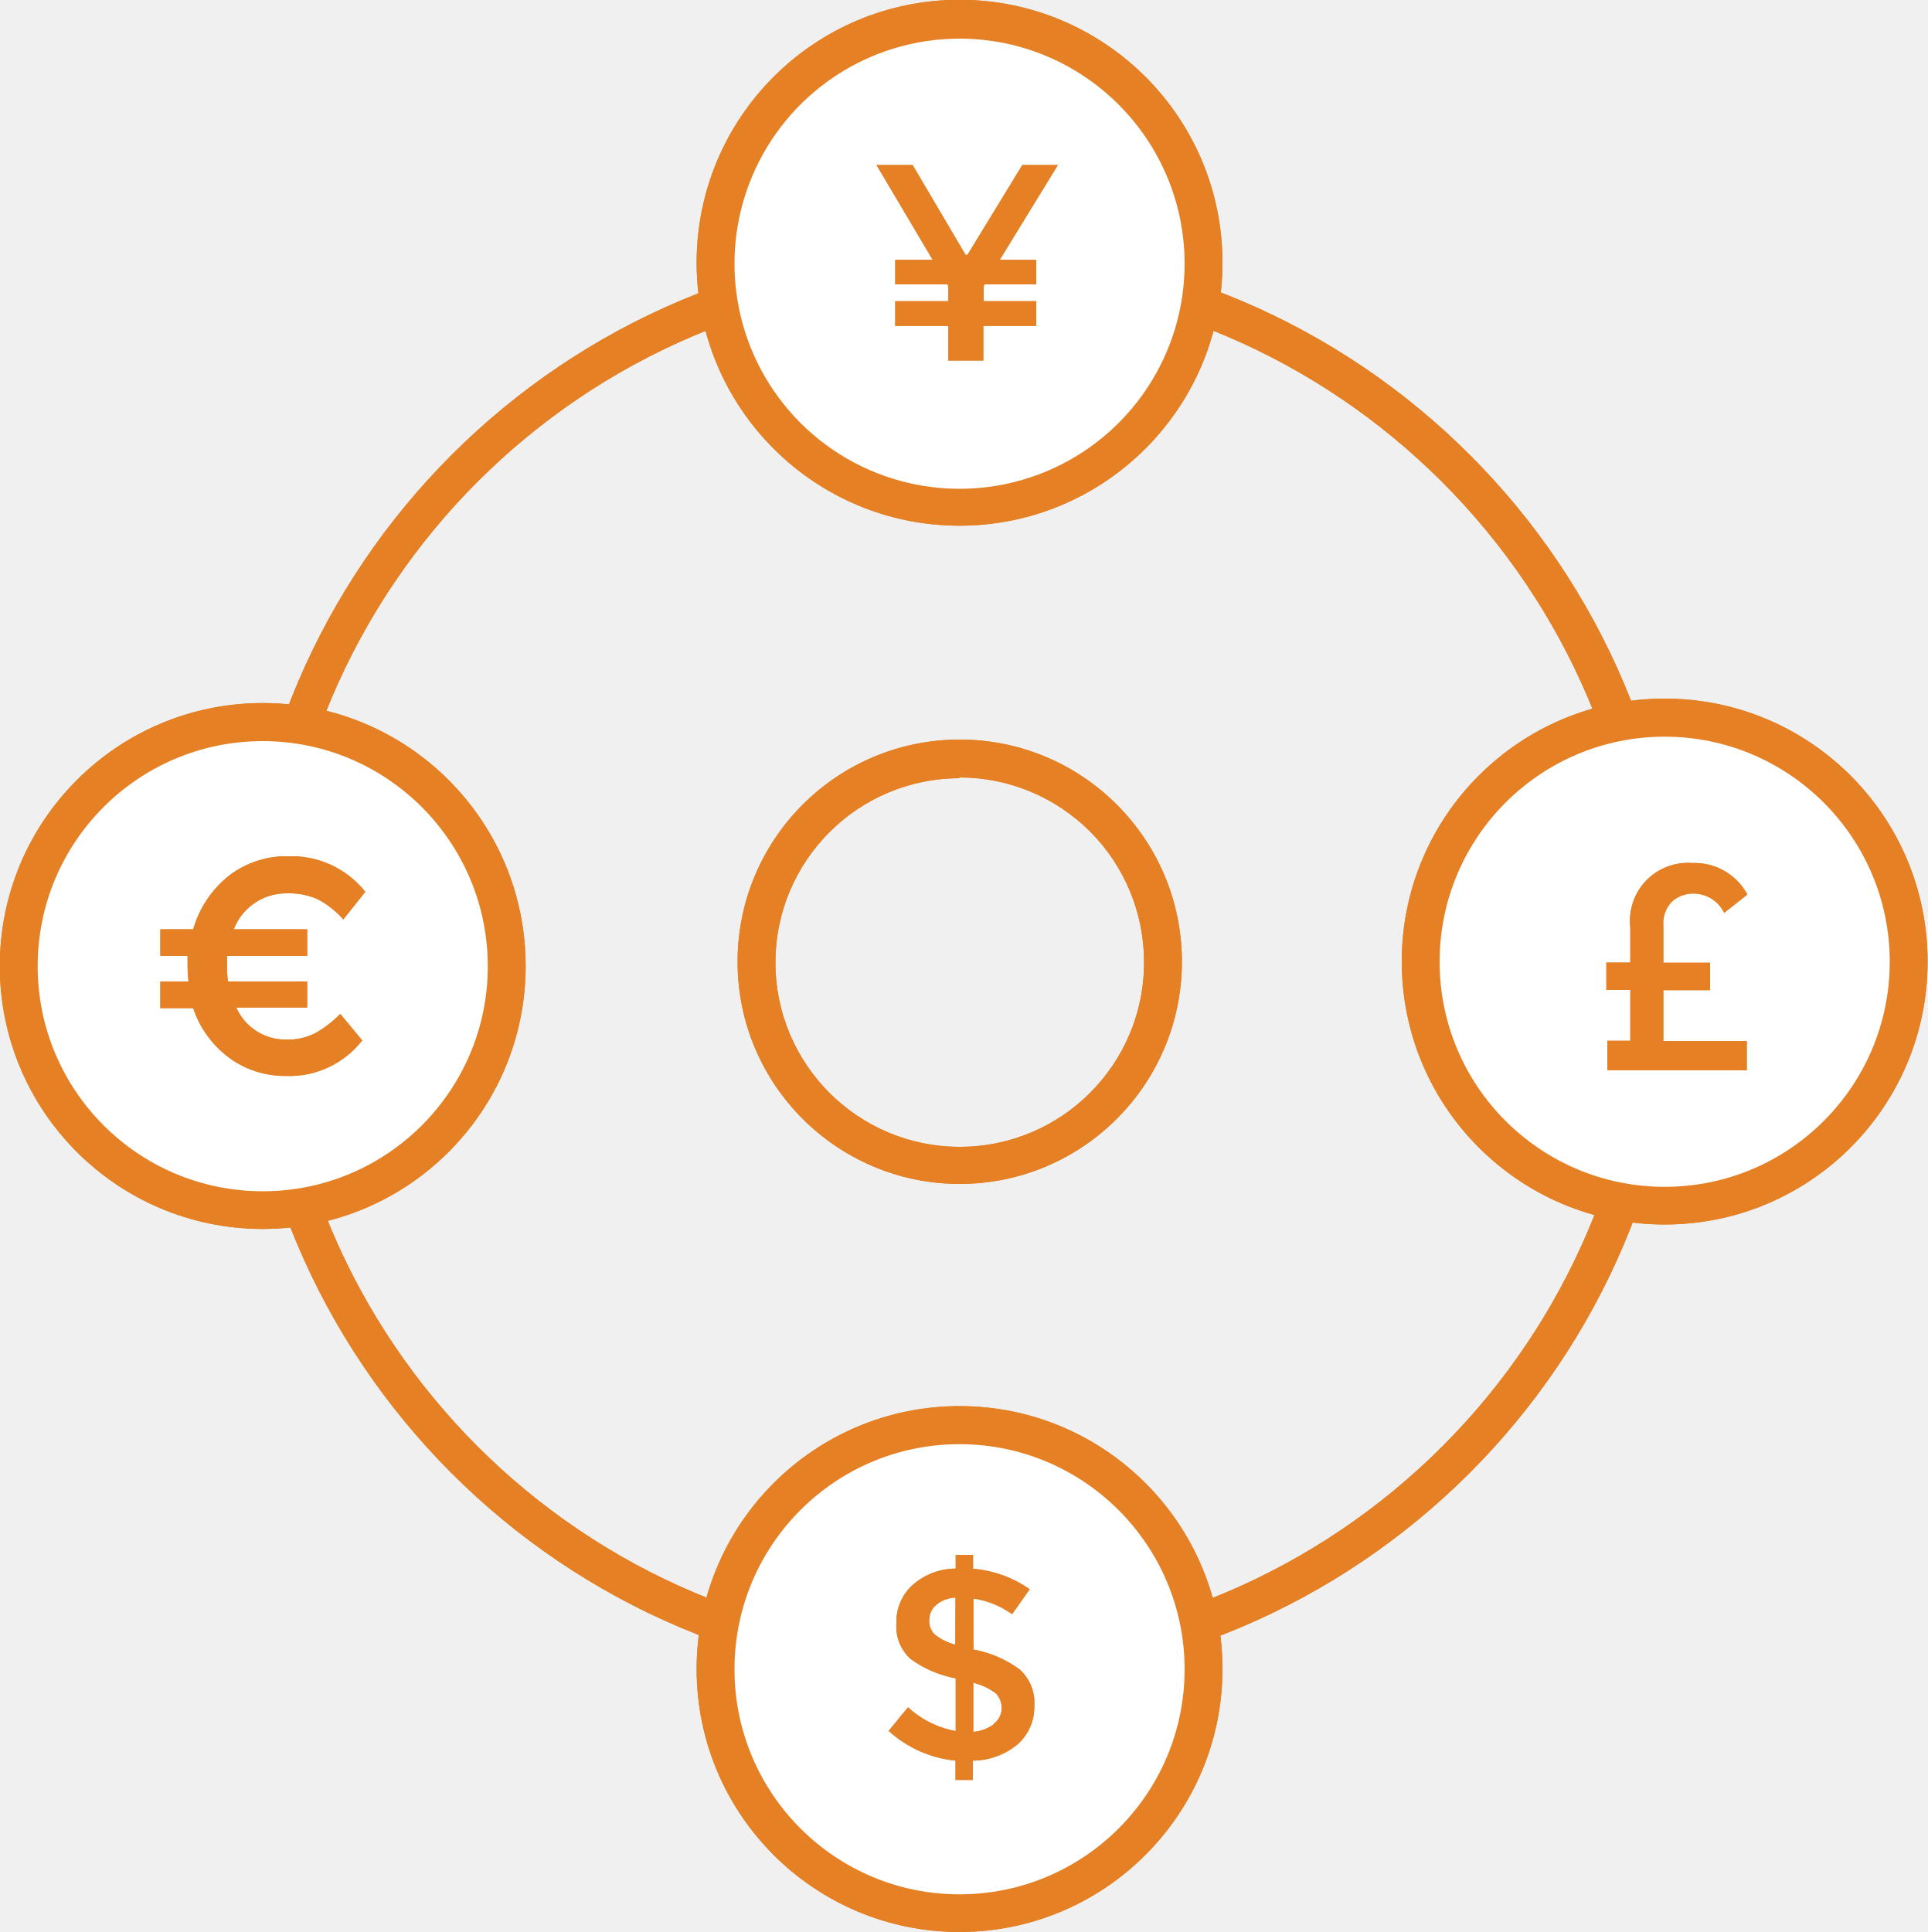
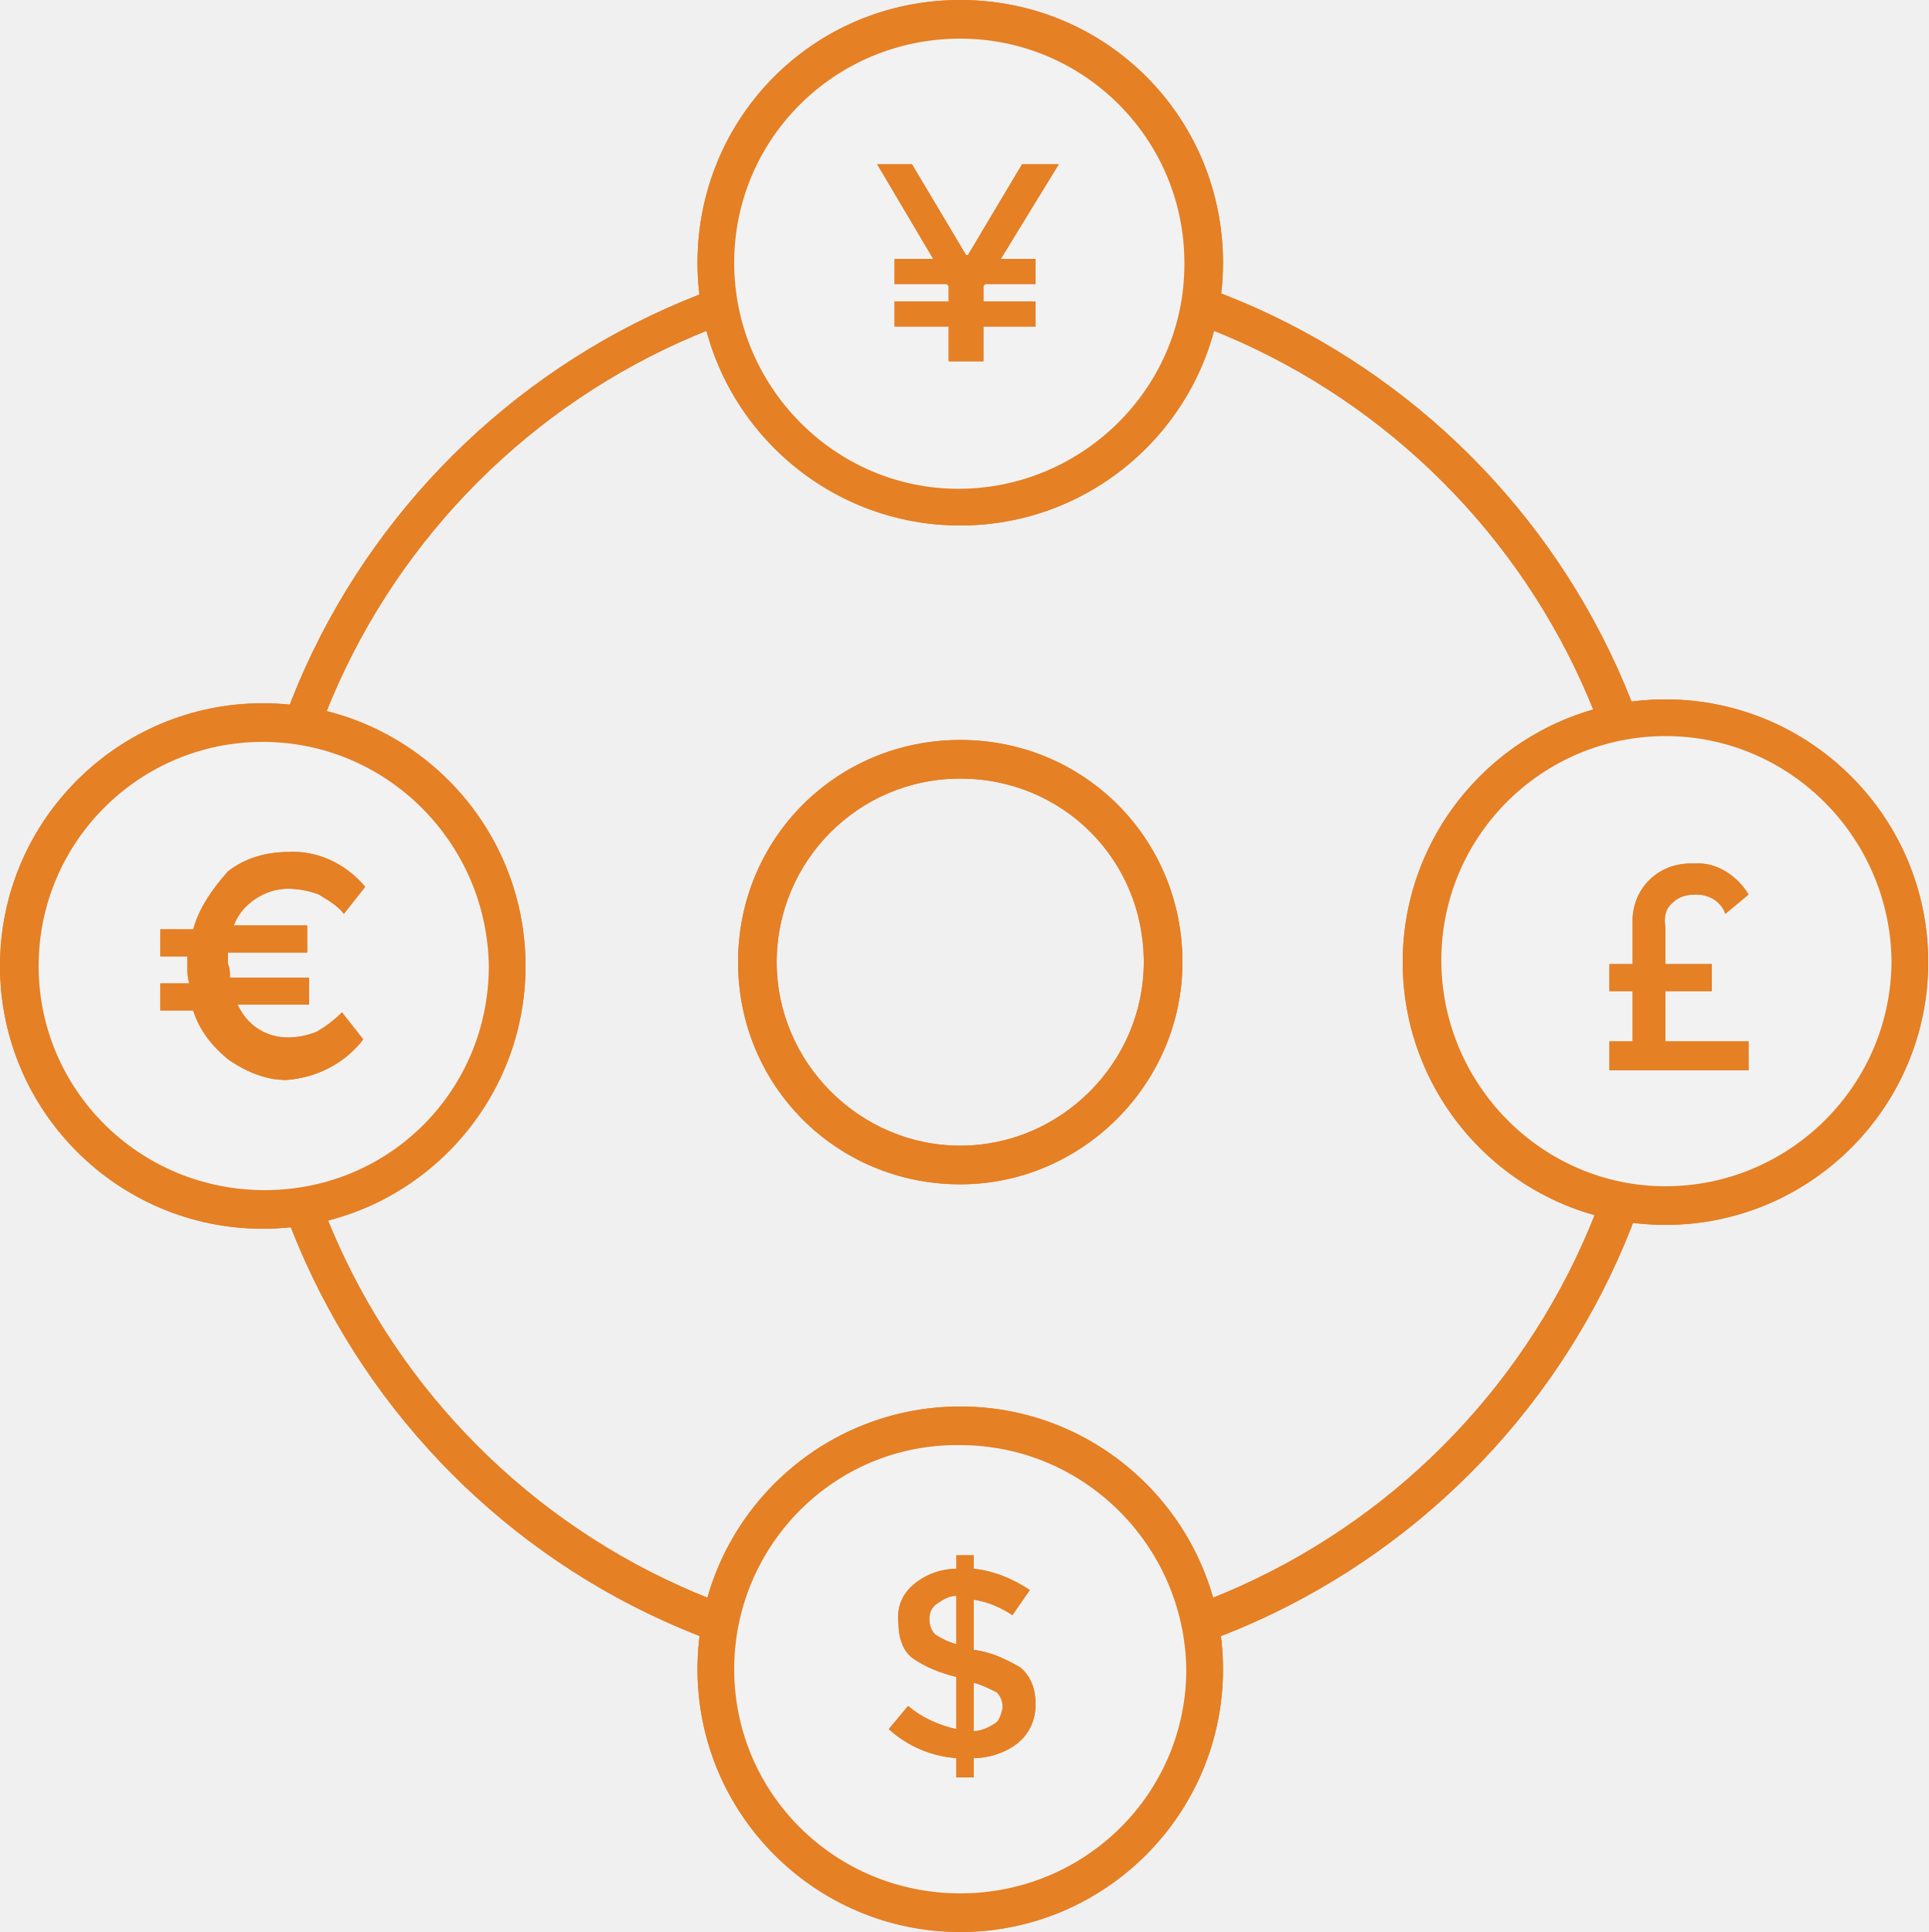
- <svg xmlns="http://www.w3.org/2000/svg" width="99.78" height="100" viewBox="0 0 99.78 100">
-   <defs>
-     <style>.a60fc5bb-a54d-4dcb-9c33-9ffe42c8e9ae{fill:#e58025}.edd6be02-56db-4101-a854-d93c03864d9e{fill:#fff}</style>
-   </defs>
-   <g id="f9444b65-7e54-4feb-9d44-f103fa4cdad1" data-name="Layer 2">
-     <g id="bb6caeeb-2661-4599-af93-43a79b00ac67" data-name="Layer 1">
-       <path class="a60fc5bb-a54d-4dcb-9c33-9ffe42c8e9ae" d="M49.68 87.17A37.27 37.27 0 1 1 87 49.9a37.31 37.31 0 0 1-37.32 37.27zm0-72.58A35.31 35.31 0 1 0 85 49.9a35.35 35.35 0 0 0-35.32-35.31z" />
-       <path class="a60fc5bb-a54d-4dcb-9c33-9ffe42c8e9ae" d="M49.68 87.17A37.27 37.27 0 1 1 87 49.9a37.31 37.31 0 0 1-37.32 37.27zm0-72.58A35.31 35.31 0 1 0 85 49.9a35.35 35.35 0 0 0-35.32-35.31z" />
-       <path class="a60fc5bb-a54d-4dcb-9c33-9ffe42c8e9ae" d="M49.68 61.28a11.5 11.5 0 1 1 11.5-11.5 11.51 11.51 0 0 1-11.5 11.5zm0-21a9.54 9.54 0 1 0 9.54 9.54 9.55 9.55 0 0 0-9.54-9.58z" />
-       <path class="a60fc5bb-a54d-4dcb-9c33-9ffe42c8e9ae" d="M49.68 61.28a11.5 11.5 0 1 1 11.5-11.5 11.51 11.51 0 0 1-11.5 11.5zm0-21a9.54 9.54 0 1 0 9.54 9.54 9.55 9.55 0 0 0-9.54-9.58z" />
-       <circle class="a60fc5bb-a54d-4dcb-9c33-9ffe42c8e9ae" cx="13.6" cy="50.01" r="12.62" />
-       <path class="a60fc5bb-a54d-4dcb-9c33-9ffe42c8e9ae" d="M13.6 63.61A13.61 13.61 0 1 1 27.21 50 13.61 13.61 0 0 1 13.6 63.61zm0-25.25A11.65 11.65 0 1 0 25.25 50 11.66 11.66 0 0 0 13.6 38.36z" />
-       <circle class="edd6be02-56db-4101-a854-d93c03864d9e" cx="13.6" cy="50.01" r="12.62" />
-       <path class="a60fc5bb-a54d-4dcb-9c33-9ffe42c8e9ae" d="M13.6 63.61A13.61 13.61 0 1 1 27.21 50 13.61 13.61 0 0 1 13.6 63.61zm0-25.25A11.65 11.65 0 1 0 25.25 50 11.66 11.66 0 0 0 13.6 38.36z" />
-       <circle class="a60fc5bb-a54d-4dcb-9c33-9ffe42c8e9ae" cx="86.17" cy="49.78" r="12.62" />
-       <path class="a60fc5bb-a54d-4dcb-9c33-9ffe42c8e9ae" d="M86.17 63.38a13.61 13.61 0 1 1 13.61-13.6 13.61 13.61 0 0 1-13.61 13.6zm0-25.25a11.65 11.65 0 1 0 11.65 11.65 11.66 11.66 0 0 0-11.65-11.65z" />
-       <circle class="edd6be02-56db-4101-a854-d93c03864d9e" cx="86.17" cy="49.78" r="12.62" />
-       <path class="a60fc5bb-a54d-4dcb-9c33-9ffe42c8e9ae" d="M86.17 63.38a13.61 13.61 0 1 1 13.61-13.6 13.61 13.61 0 0 1-13.61 13.6zm0-25.25a11.65 11.65 0 1 0 11.65 11.65 11.66 11.66 0 0 0-11.65-11.65z" />
-       <circle class="a60fc5bb-a54d-4dcb-9c33-9ffe42c8e9ae" cx="49.68" cy="13.6" r="12.62" />
-       <path class="a60fc5bb-a54d-4dcb-9c33-9ffe42c8e9ae" d="M49.68 27.21a13.61 13.61 0 1 1 13.6-13.61 13.62 13.62 0 0 1-13.6 13.61zm0-25.21a11.65 11.65 0 1 0 11.64 11.6A11.66 11.66 0 0 0 49.68 2z" />
-       <circle class="edd6be02-56db-4101-a854-d93c03864d9e" cx="49.68" cy="13.6" r="12.62" />
-       <path class="a60fc5bb-a54d-4dcb-9c33-9ffe42c8e9ae" d="M49.68 27.21a13.61 13.61 0 1 1 13.6-13.61 13.62 13.62 0 0 1-13.6 13.61zm0-25.21a11.65 11.65 0 1 0 11.64 11.6A11.66 11.66 0 0 0 49.68 2z" />
-       <circle class="a60fc5bb-a54d-4dcb-9c33-9ffe42c8e9ae" cx="49.68" cy="86.4" r="12.62" />
-       <path class="a60fc5bb-a54d-4dcb-9c33-9ffe42c8e9ae" d="M49.68 100a13.61 13.61 0 1 1 13.6-13.6 13.62 13.62 0 0 1-13.6 13.6zm0-25.25A11.65 11.65 0 1 0 61.32 86.4a11.66 11.66 0 0 0-11.64-11.65z" />
-       <circle class="edd6be02-56db-4101-a854-d93c03864d9e" cx="49.68" cy="86.4" r="12.62" />
-       <path class="a60fc5bb-a54d-4dcb-9c33-9ffe42c8e9ae" d="M49.68 100a13.61 13.61 0 1 1 13.6-13.6 13.62 13.62 0 0 1-13.6 13.6zm0-25.25A11.65 11.65 0 1 0 61.32 86.4a11.66 11.66 0 0 0-11.64-11.65z" />
-       <path class="a60fc5bb-a54d-4dcb-9c33-9ffe42c8e9ae" d="M50.39 85.38v-2.64a4.54 4.54 0 0 1 2 .81l.91-1.29a5.94 5.94 0 0 0-2.93-1.06v-.72h-.9v.71a3.4 3.4 0 0 0-2.22.84 2.57 2.57 0 0 0-.85 2 2.26 2.26 0 0 0 .74 1.84 5.73 5.73 0 0 0 2.33 1v2.73A5 5 0 0 1 47 88.37l-1 1.22a6 6 0 0 0 3.46 1.54v1h.9v-1a3.68 3.68 0 0 0 2.31-.84 2.58 2.58 0 0 0 .87-2 2.32 2.32 0 0 0-.76-1.88 5.77 5.77 0 0 0-2.39-1.03zm-.94-.25a2.9 2.9 0 0 1-1.07-.53 1 1 0 0 1-.28-.75 1 1 0 0 1 .36-.78 1.65 1.65 0 0 1 1-.38zm2 4.11a2 2 0 0 1-1.07.4V87.1a3.13 3.13 0 0 1 1.16.54 1.07 1.07 0 0 1 .31.79 1 1 0 0 1-.43.81z" />
-       <path class="a60fc5bb-a54d-4dcb-9c33-9ffe42c8e9ae" d="M50.39 85.38v-2.64a4.54 4.54 0 0 1 2 .81l.91-1.29a5.94 5.94 0 0 0-2.93-1.06v-.72h-.9v.71a3.4 3.4 0 0 0-2.22.84 2.57 2.57 0 0 0-.85 2 2.26 2.26 0 0 0 .74 1.84 5.73 5.73 0 0 0 2.33 1v2.73A5 5 0 0 1 47 88.37l-1 1.22a6 6 0 0 0 3.46 1.54v1h.9v-1a3.68 3.68 0 0 0 2.31-.84 2.58 2.58 0 0 0 .87-2 2.32 2.32 0 0 0-.76-1.88 5.77 5.77 0 0 0-2.39-1.03zm-.94-.25a2.9 2.9 0 0 1-1.07-.53 1 1 0 0 1-.28-.75 1 1 0 0 1 .36-.78 1.65 1.65 0 0 1 1-.38zm2 4.11a2 2 0 0 1-1.07.4V87.1a3.13 3.13 0 0 1 1.16.54 1.07 1.07 0 0 1 .31.79 1 1 0 0 1-.43.81zM18.75 53.85l-1.14-1.37a5.55 5.55 0 0 1-1.3 1 3.08 3.08 0 0 1-1.48.33 2.79 2.79 0 0 1-2.6-1.66h3.67V50.8h-4.1a5.74 5.74 0 0 1-.05-.74v-.58h4.15V48.1h-3.8a2.9 2.9 0 0 1 2.78-1.86 3.62 3.62 0 0 1 1.56.3 4.67 4.67 0 0 1 1.33 1.05l1.14-1.43a4.89 4.89 0 0 0-4-1.84 4.88 4.88 0 0 0-3.05 1A5.48 5.48 0 0 0 10 48.1H8.3v1.38h1.41v.56a6.47 6.47 0 0 0 .05.76H8.3v1.38H10a5.26 5.26 0 0 0 1.85 2.56 4.85 4.85 0 0 0 2.94.95 4.78 4.78 0 0 0 3.96-1.84z" />
-       <path class="a60fc5bb-a54d-4dcb-9c33-9ffe42c8e9ae" d="M18.75 53.85l-1.14-1.37a5.55 5.55 0 0 1-1.3 1 3.08 3.08 0 0 1-1.48.33 2.79 2.79 0 0 1-2.6-1.66h3.67V50.8h-4.1a5.74 5.74 0 0 1-.05-.74v-.58h4.15V48.1h-3.8a2.9 2.9 0 0 1 2.78-1.86 3.62 3.62 0 0 1 1.56.3 4.67 4.67 0 0 1 1.33 1.05l1.14-1.43a4.89 4.89 0 0 0-4-1.84 4.88 4.88 0 0 0-3.05 1A5.48 5.48 0 0 0 10 48.1H8.3v1.38h1.41v.56a6.47 6.47 0 0 0 .05.76H8.3v1.38H10a5.26 5.26 0 0 0 1.85 2.56 4.85 4.85 0 0 0 2.94.95 4.78 4.78 0 0 0 3.96-1.84zM46.34 13.45v1.27h2.7l.05.09v.78h-2.75v1.28h2.75v1.79h1.81v-1.79h2.74v-1.28h-2.72v-.78l.04-.09h2.68v-1.27h-1.89l3.01-4.91h-1.84l-2.84 4.65h-.1l-2.74-4.65h-1.87l2.91 4.91h-1.94z" />
-       <path class="a60fc5bb-a54d-4dcb-9c33-9ffe42c8e9ae" d="M46.34 13.45v1.27h2.7l.05.09v.78h-2.75v1.28h2.75v1.79h1.81v-1.79h2.74v-1.28h-2.72v-.78l.04-.09h2.68v-1.27h-1.89l3.01-4.91h-1.84l-2.84 4.65h-.1l-2.74-4.65h-1.87l2.91 4.91h-1.94zM86.56 46.65a1.66 1.66 0 0 1 1.15-.4 1.77 1.77 0 0 1 1.54 1l1.2-.95a3.1 3.1 0 0 0-2.85-1.63A3 3 0 0 0 84.39 48v1.82h-1.24v1.42h1.24v2.63H83.2v1.53h7.22v-1.52H86.1v-2.63h2.42v-1.42H86.1v-1.9a1.62 1.62 0 0 1 .46-1.28z" />
-       <path class="a60fc5bb-a54d-4dcb-9c33-9ffe42c8e9ae" d="M86.56 46.65a1.66 1.66 0 0 1 1.15-.4 1.77 1.77 0 0 1 1.54 1l1.2-.95a3.1 3.1 0 0 0-2.85-1.63A3 3 0 0 0 84.39 48v1.82h-1.24v1.42h1.24v2.63H83.2v1.53h7.22v-1.52H86.1v-2.63h2.42v-1.42H86.1v-1.9a1.62 1.62 0 0 1 .46-1.28z" />
+ <svg xmlns="http://www.w3.org/2000/svg" version="1.1" id="Layer_1" x="0" y="0" viewBox="0 0 99.8 100" xml:space="preserve">
+   <style>.st0{fill:#e58025}.st1{fill:#f2f2f2}</style>
+   <g id="f9444b65-7e54-4feb-9d44-f103fa4cdad1">
+     <g id="bb6caeeb-2661-4599-af93-43a79b00ac67">
+       <path class="st0" d="M49.7 87.2c-20.6 0-37.2-16.7-37.2-37.3 0-20.6 16.7-37.2 37.3-37.2C70.3 12.7 87 29.3 87 49.9S70.3 87.2 49.7 87.2zm0-72.6c-19.5 0-35.3 15.8-35.3 35.3 0 19.5 15.8 35.3 35.3 35.3C69.2 85.2 85 69.4 85 49.9c0-19.5-15.8-35.3-35.3-35.3z" />
+       <path class="st0" d="M49.7 87.2c-20.6 0-37.2-16.7-37.2-37.3 0-20.6 16.7-37.2 37.3-37.2C70.3 12.7 87 29.3 87 49.9S70.3 87.2 49.7 87.2zm0-72.6c-19.5 0-35.3 15.8-35.3 35.3 0 19.5 15.8 35.3 35.3 35.3C69.2 85.2 85 69.4 85 49.9c0-19.5-15.8-35.3-35.3-35.3z" />
+       <path class="st0" d="M49.7 61.3c-6.4 0-11.5-5.1-11.5-11.5s5.1-11.5 11.5-11.5 11.5 5.1 11.5 11.5c0 6.3-5.2 11.5-11.5 11.5zm0-21c-5.3 0-9.5 4.3-9.5 9.5s4.3 9.5 9.5 9.5 9.5-4.3 9.5-9.5c0-5.3-4.2-9.5-9.5-9.5 0-.1 0-.1 0 0z" />
+       <path class="st0" d="M49.7 61.3c-6.4 0-11.5-5.1-11.5-11.5s5.1-11.5 11.5-11.5 11.5 5.1 11.5 11.5c0 6.3-5.2 11.5-11.5 11.5zm0-21c-5.3 0-9.5 4.3-9.5 9.5s4.3 9.5 9.5 9.5 9.5-4.3 9.5-9.5c0-5.3-4.2-9.5-9.5-9.5 0-.1 0-.1 0 0z" />
+       <circle class="st0" cx="13.6" cy="50" r="12.6" />
+       <path class="st0" d="M13.6 63.6C6.1 63.6 0 57.5 0 50s6.1-13.6 13.6-13.6S27.2 42.5 27.2 50s-6.1 13.6-13.6 13.6zm0-25.2C7.2 38.4 2 43.6 2 50s5.2 11.6 11.7 11.6S25.3 56.4 25.3 50c-.1-6.4-5.3-11.6-11.7-11.6z" />
+       <circle class="st1" cx="13.6" cy="50" r="12.6" />
+       <path class="st0" d="M13.6 63.6C6.1 63.6 0 57.5 0 50s6.1-13.6 13.6-13.6S27.2 42.5 27.2 50s-6.1 13.6-13.6 13.6zm0-25.2C7.2 38.4 2 43.6 2 50s5.2 11.6 11.7 11.6S25.3 56.4 25.3 50c-.1-6.4-5.3-11.6-11.7-11.6z" />
+       <circle class="st0" cx="86.2" cy="49.8" r="12.6" />
+       <path class="st0" d="M86.2 63.4c-7.5 0-13.6-6.1-13.6-13.6s6.1-13.6 13.6-13.6 13.6 6.1 13.6 13.6-6.1 13.6-13.6 13.6zm0-25.3c-6.4 0-11.6 5.2-11.6 11.6s5.2 11.7 11.6 11.7c6.4 0 11.7-5.2 11.7-11.7-.1-6.4-5.3-11.6-11.7-11.6z" />
+       <circle class="st1" cx="86.2" cy="49.8" r="12.6" />
+       <path class="st0" d="M86.2 63.4c-7.5 0-13.6-6.1-13.6-13.6s6.1-13.6 13.6-13.6 13.6 6.1 13.6 13.6-6.1 13.6-13.6 13.6zm0-25.3c-6.4 0-11.6 5.2-11.6 11.6s5.2 11.7 11.6 11.7c6.4 0 11.7-5.2 11.7-11.7-.1-6.4-5.3-11.6-11.7-11.6z" />
+       <circle class="st0" cx="49.7" cy="13.6" r="12.6" />
+       <path class="st0" d="M49.7 27.2c-7.5 0-13.6-6.1-13.6-13.6S42.1 0 49.7 0s13.6 6.1 13.6 13.6-6.1 13.6-13.6 13.6zm0-25.2C43.2 2 38 7.2 38 13.6c0 6.4 5.2 11.7 11.6 11.7 6.4 0 11.7-5.2 11.7-11.6v-.1C61.3 7.2 56.1 2 49.7 2z" />
+       <circle class="st1" cx="49.7" cy="13.6" r="12.6" />
+       <path class="st0" d="M49.7 27.2c-7.5 0-13.6-6.1-13.6-13.6S42.1 0 49.7 0s13.6 6.1 13.6 13.6-6.1 13.6-13.6 13.6zm0-25.2C43.2 2 38 7.2 38 13.6c0 6.4 5.2 11.7 11.6 11.7 6.4 0 11.7-5.2 11.7-11.6v-.1C61.3 7.2 56.1 2 49.7 2z" />
+       <circle class="st0" cx="49.7" cy="86.4" r="12.6" />
+       <path class="st0" d="M49.7 100c-7.5 0-13.6-6.1-13.6-13.6s6.1-13.6 13.6-13.6 13.6 6.1 13.6 13.6S57.2 100 49.7 100zm0-25.2C43.2 74.7 38 80 38 86.4 38 92.8 43.2 98 49.7 98s11.7-5.2 11.7-11.6c-.1-6.4-5.3-11.6-11.7-11.6z" />
+       <circle class="st1" cx="49.7" cy="86.4" r="12.6" />
+       <path class="st0" d="M49.7 100c-7.5 0-13.6-6.1-13.6-13.6s6.1-13.6 13.6-13.6 13.6 6.1 13.6 13.6S57.2 100 49.7 100zm0-25.2C43.2 74.7 38 80 38 86.4 38 92.8 43.2 98 49.7 98s11.7-5.2 11.7-11.6c-.1-6.4-5.3-11.6-11.7-11.6z" />
+       <path class="st0" d="M50.4 85.4v-2.6c.7.1 1.4.4 2 .8l.9-1.3c-.9-.6-1.9-1-2.9-1.1v-.7h-.9v.7c-.8 0-1.6.3-2.2.8-.6.5-.9 1.2-.8 2 0 .7.2 1.4.7 1.8.7.5 1.5.8 2.3 1v2.7c-.9-.2-1.8-.6-2.5-1.2l-1 1.2c1 .9 2.2 1.4 3.5 1.5v1h.9v-1c.8 0 1.7-.3 2.3-.8.6-.5.9-1.2.9-2 0-.7-.2-1.4-.8-1.9-.7-.4-1.5-.8-2.4-.9zm-.9-.3c-.4-.1-.8-.3-1.1-.5-.2-.2-.3-.5-.3-.8 0-.3.1-.6.4-.8.3-.2.6-.4 1-.4v2.5zm2 4.1c-.3.2-.7.4-1.1.4v-2.5c.4.1.8.3 1.2.5.2.2.3.5.3.8-.1.4-.2.7-.4.8z" />
+       <path class="st0" d="M50.4 85.4v-2.6c.7.1 1.4.4 2 .8l.9-1.3c-.9-.6-1.9-1-2.9-1.1v-.7h-.9v.7c-.8 0-1.6.3-2.2.8-.6.5-.9 1.2-.8 2 0 .7.2 1.4.7 1.8.7.5 1.5.8 2.3 1v2.7c-.9-.2-1.8-.6-2.5-1.2l-1 1.2c1 .9 2.2 1.4 3.5 1.5v1h.9v-1c.8 0 1.7-.3 2.3-.8.6-.5.9-1.2.9-2 0-.7-.2-1.4-.8-1.9-.7-.4-1.5-.8-2.4-.9zm-.9-.3c-.4-.1-.8-.3-1.1-.5-.2-.2-.3-.5-.3-.8 0-.3.1-.6.4-.8.3-.2.6-.4 1-.4v2.5zm2 4.1c-.3.2-.7.4-1.1.4v-2.5c.4.1.8.3 1.2.5.2.2.3.5.3.8-.1.4-.2.7-.4.8zM18.8 53.8l-1.1-1.4c-.4.4-.8.7-1.3 1-.5.2-1 .3-1.5.3-1.1 0-2.1-.6-2.6-1.7H16v-1.4h-4.1c0-.2 0-.5-.1-.7v-.6h4.1v-1.4h-3.8c.4-1.1 1.6-1.9 2.8-1.9.5 0 1.1.1 1.6.3.5.3 1 .6 1.3 1l1.1-1.4c-1-1.2-2.5-1.9-4-1.8-1.1 0-2.2.3-3.1 1-.8.9-1.5 1.9-1.8 3H8.3v1.4h1.4v.6c0 .3 0 .5.1.8H8.3v1.4H10c.3 1 1 1.9 1.9 2.6.9.6 1.9 1 2.9 1 1.5-.1 3-.8 4-2.1z" />
+       <path class="st0" d="M18.8 53.8l-1.1-1.4c-.4.4-.8.7-1.3 1-.5.2-1 .3-1.5.3-1.1 0-2.1-.6-2.6-1.7H16v-1.4h-4.1c0-.2 0-.5-.1-.7v-.6h4.1v-1.4h-3.8c.4-1.1 1.6-1.9 2.8-1.9.5 0 1.1.1 1.6.3.5.3 1 .6 1.3 1l1.1-1.4c-1-1.2-2.5-1.9-4-1.8-1.1 0-2.2.3-3.1 1-.8.9-1.5 1.9-1.8 3H8.3v1.4h1.4v.6c0 .3 0 .5.1.8H8.3v1.4H10c.3 1 1 1.9 1.9 2.6.9.6 1.9 1 2.9 1 1.5-.1 3-.8 4-2.1zM46.3 13.4v1.3H49l.1.1v.8h-2.8v1.3h2.8v1.8h1.8v-1.8h2.7v-1.3h-2.7v-.8l.1-.1h2.6v-1.3h-1.8l3-4.9h-1.9l-2.8 4.7H50l-2.8-4.7h-1.8l2.9 4.9z" />
+       <path class="st0" d="M46.3 13.4v1.3H49l.1.1v.8h-2.8v1.3h2.8v1.8h1.8v-1.8h2.7v-1.3h-2.7v-.8l.1-.1h2.6v-1.3h-1.8l3-4.9h-1.9l-2.8 4.7H50l-2.8-4.7h-1.8l2.9 4.9zM86.6 46.7c.3-.3.7-.4 1.2-.4.7 0 1.3.4 1.5 1l1.2-1c-.6-1-1.7-1.7-2.8-1.6-1.7-.1-3.1 1.1-3.2 2.8v2.4h-1.2v1.4h1.2v2.6h-1.2v1.5h7.2v-1.5h-4.3v-2.6h2.4v-1.4h-2.4V48c-.1-.5 0-1 .4-1.3z" />
+       <path class="st0" d="M86.6 46.7c.3-.3.7-.4 1.2-.4.7 0 1.3.4 1.5 1l1.2-1c-.6-1-1.7-1.7-2.8-1.6-1.7-.1-3.1 1.1-3.2 2.8v2.4h-1.2v1.4h1.2v2.6h-1.2v1.5h7.2v-1.5h-4.3v-2.6h2.4v-1.4h-2.4V48c-.1-.5 0-1 .4-1.3z" />
    </g>
  </g>
</svg>
